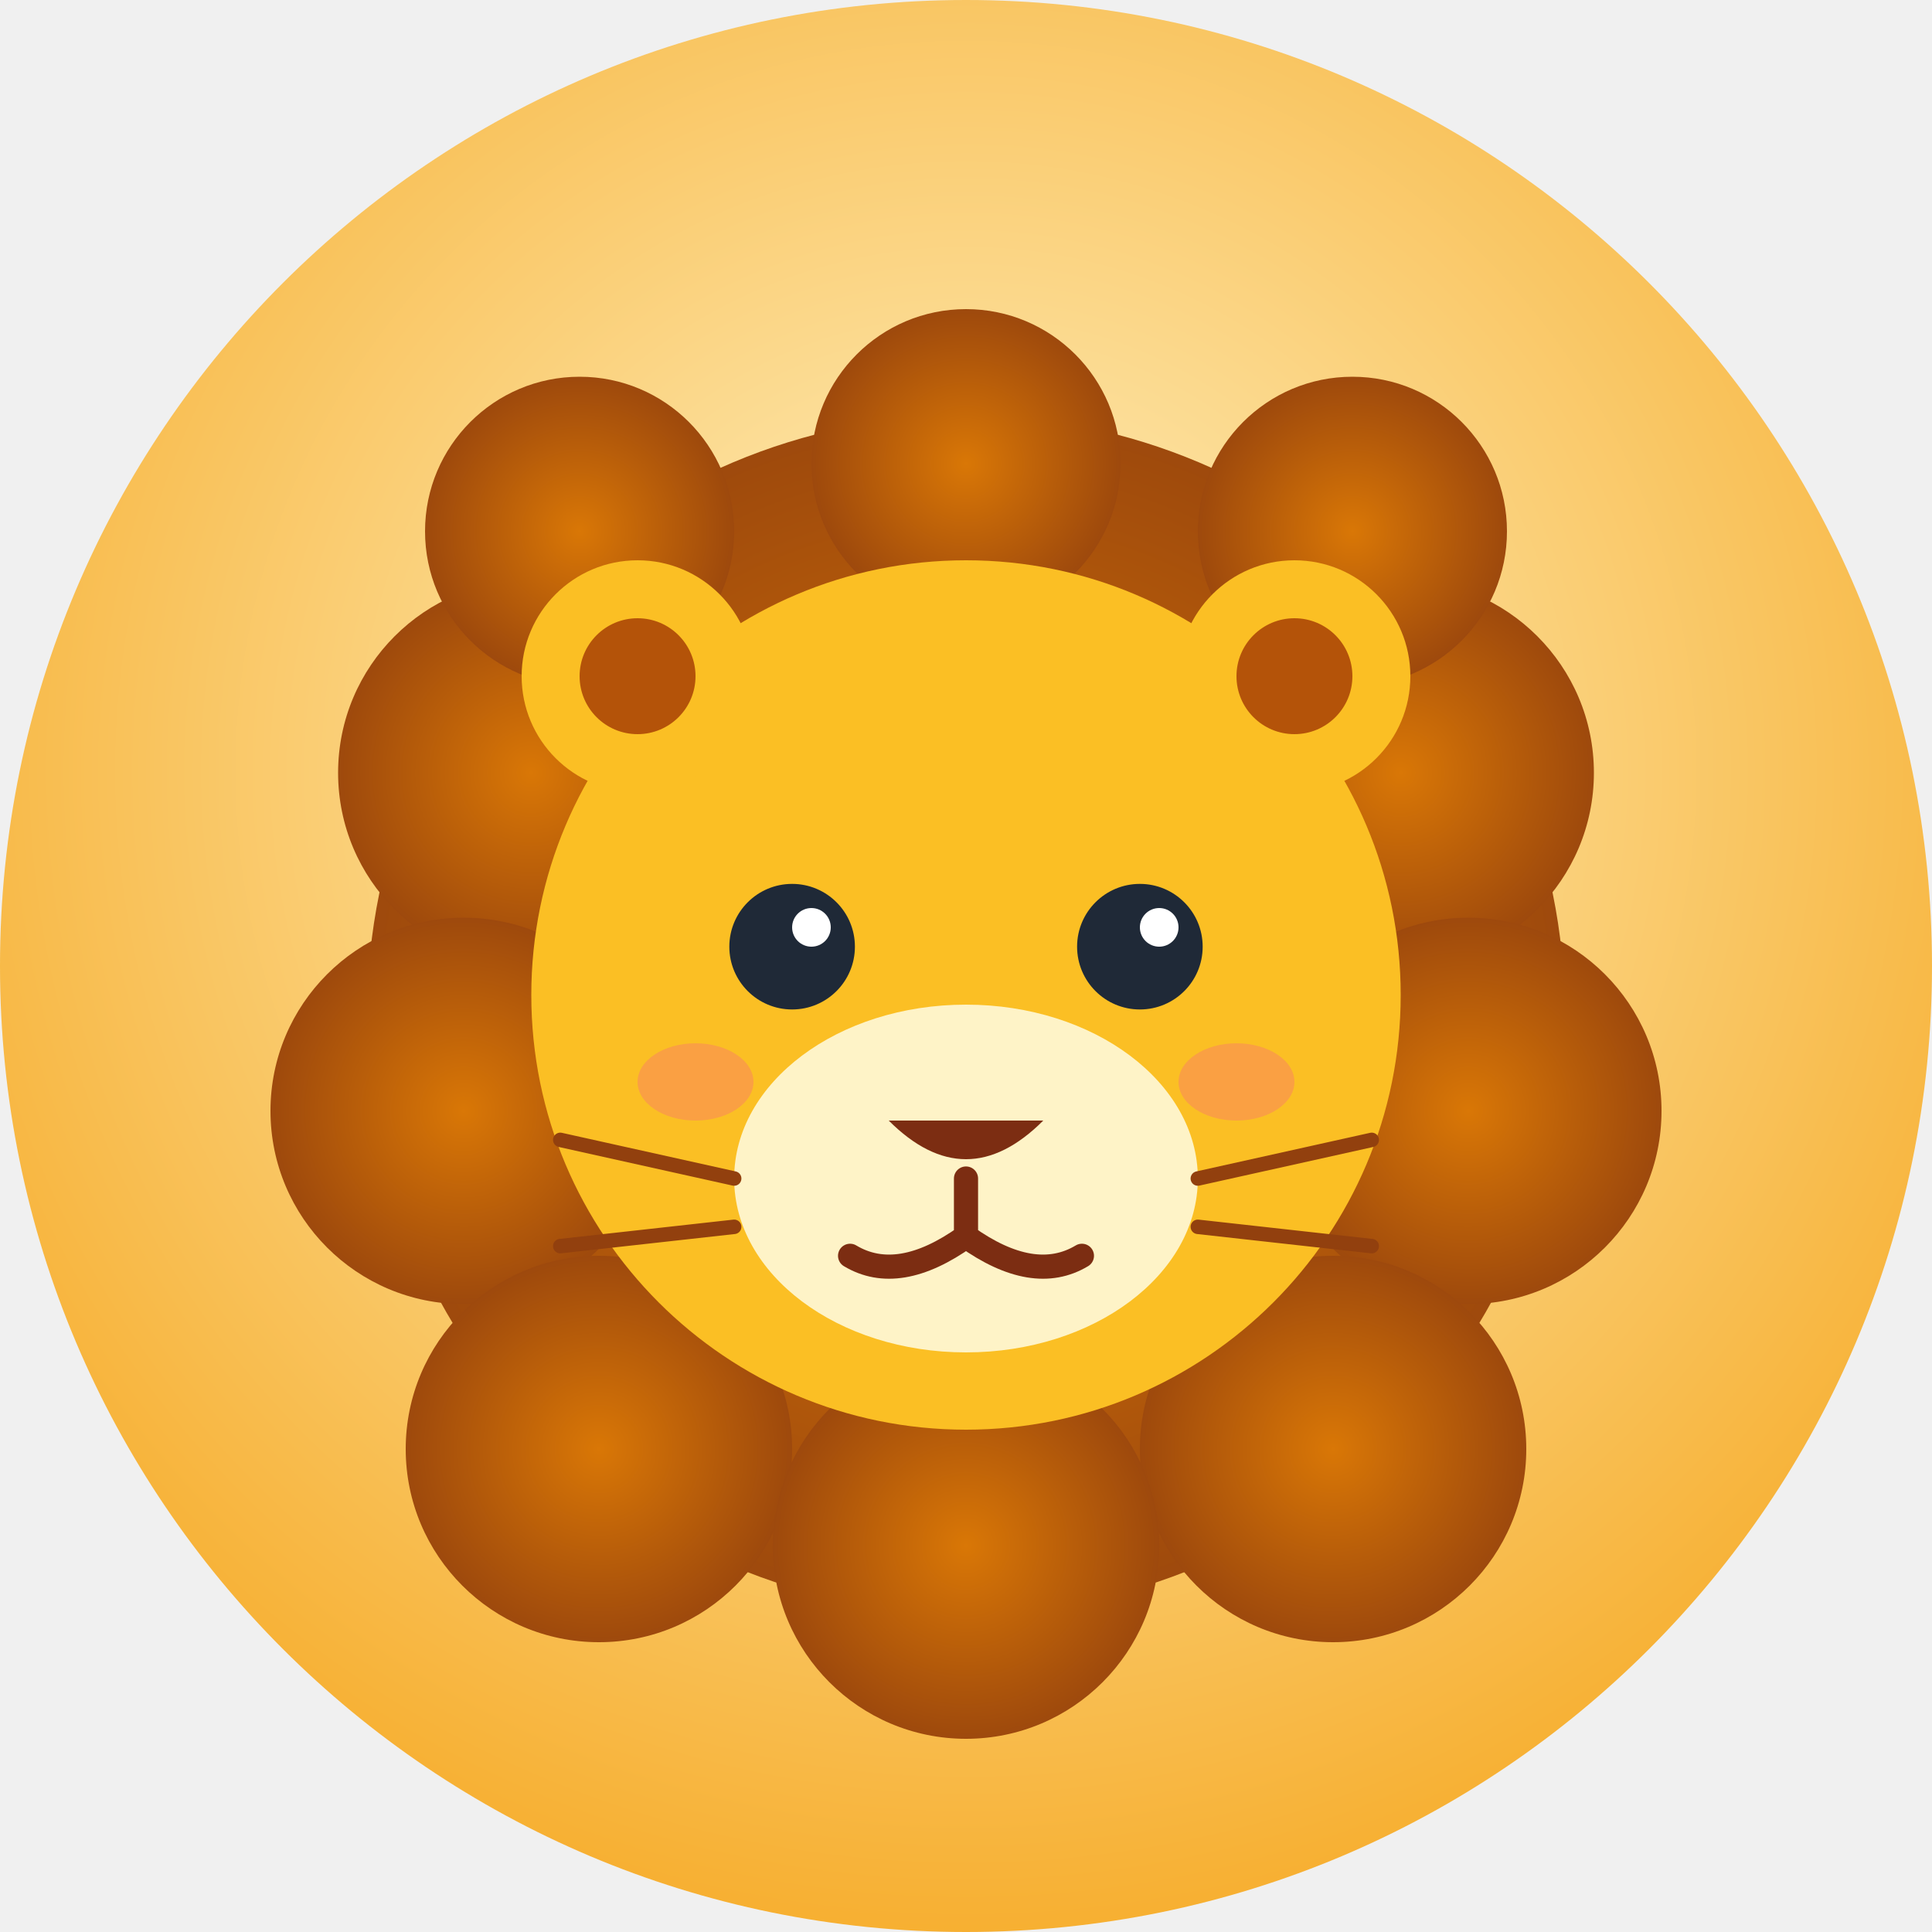
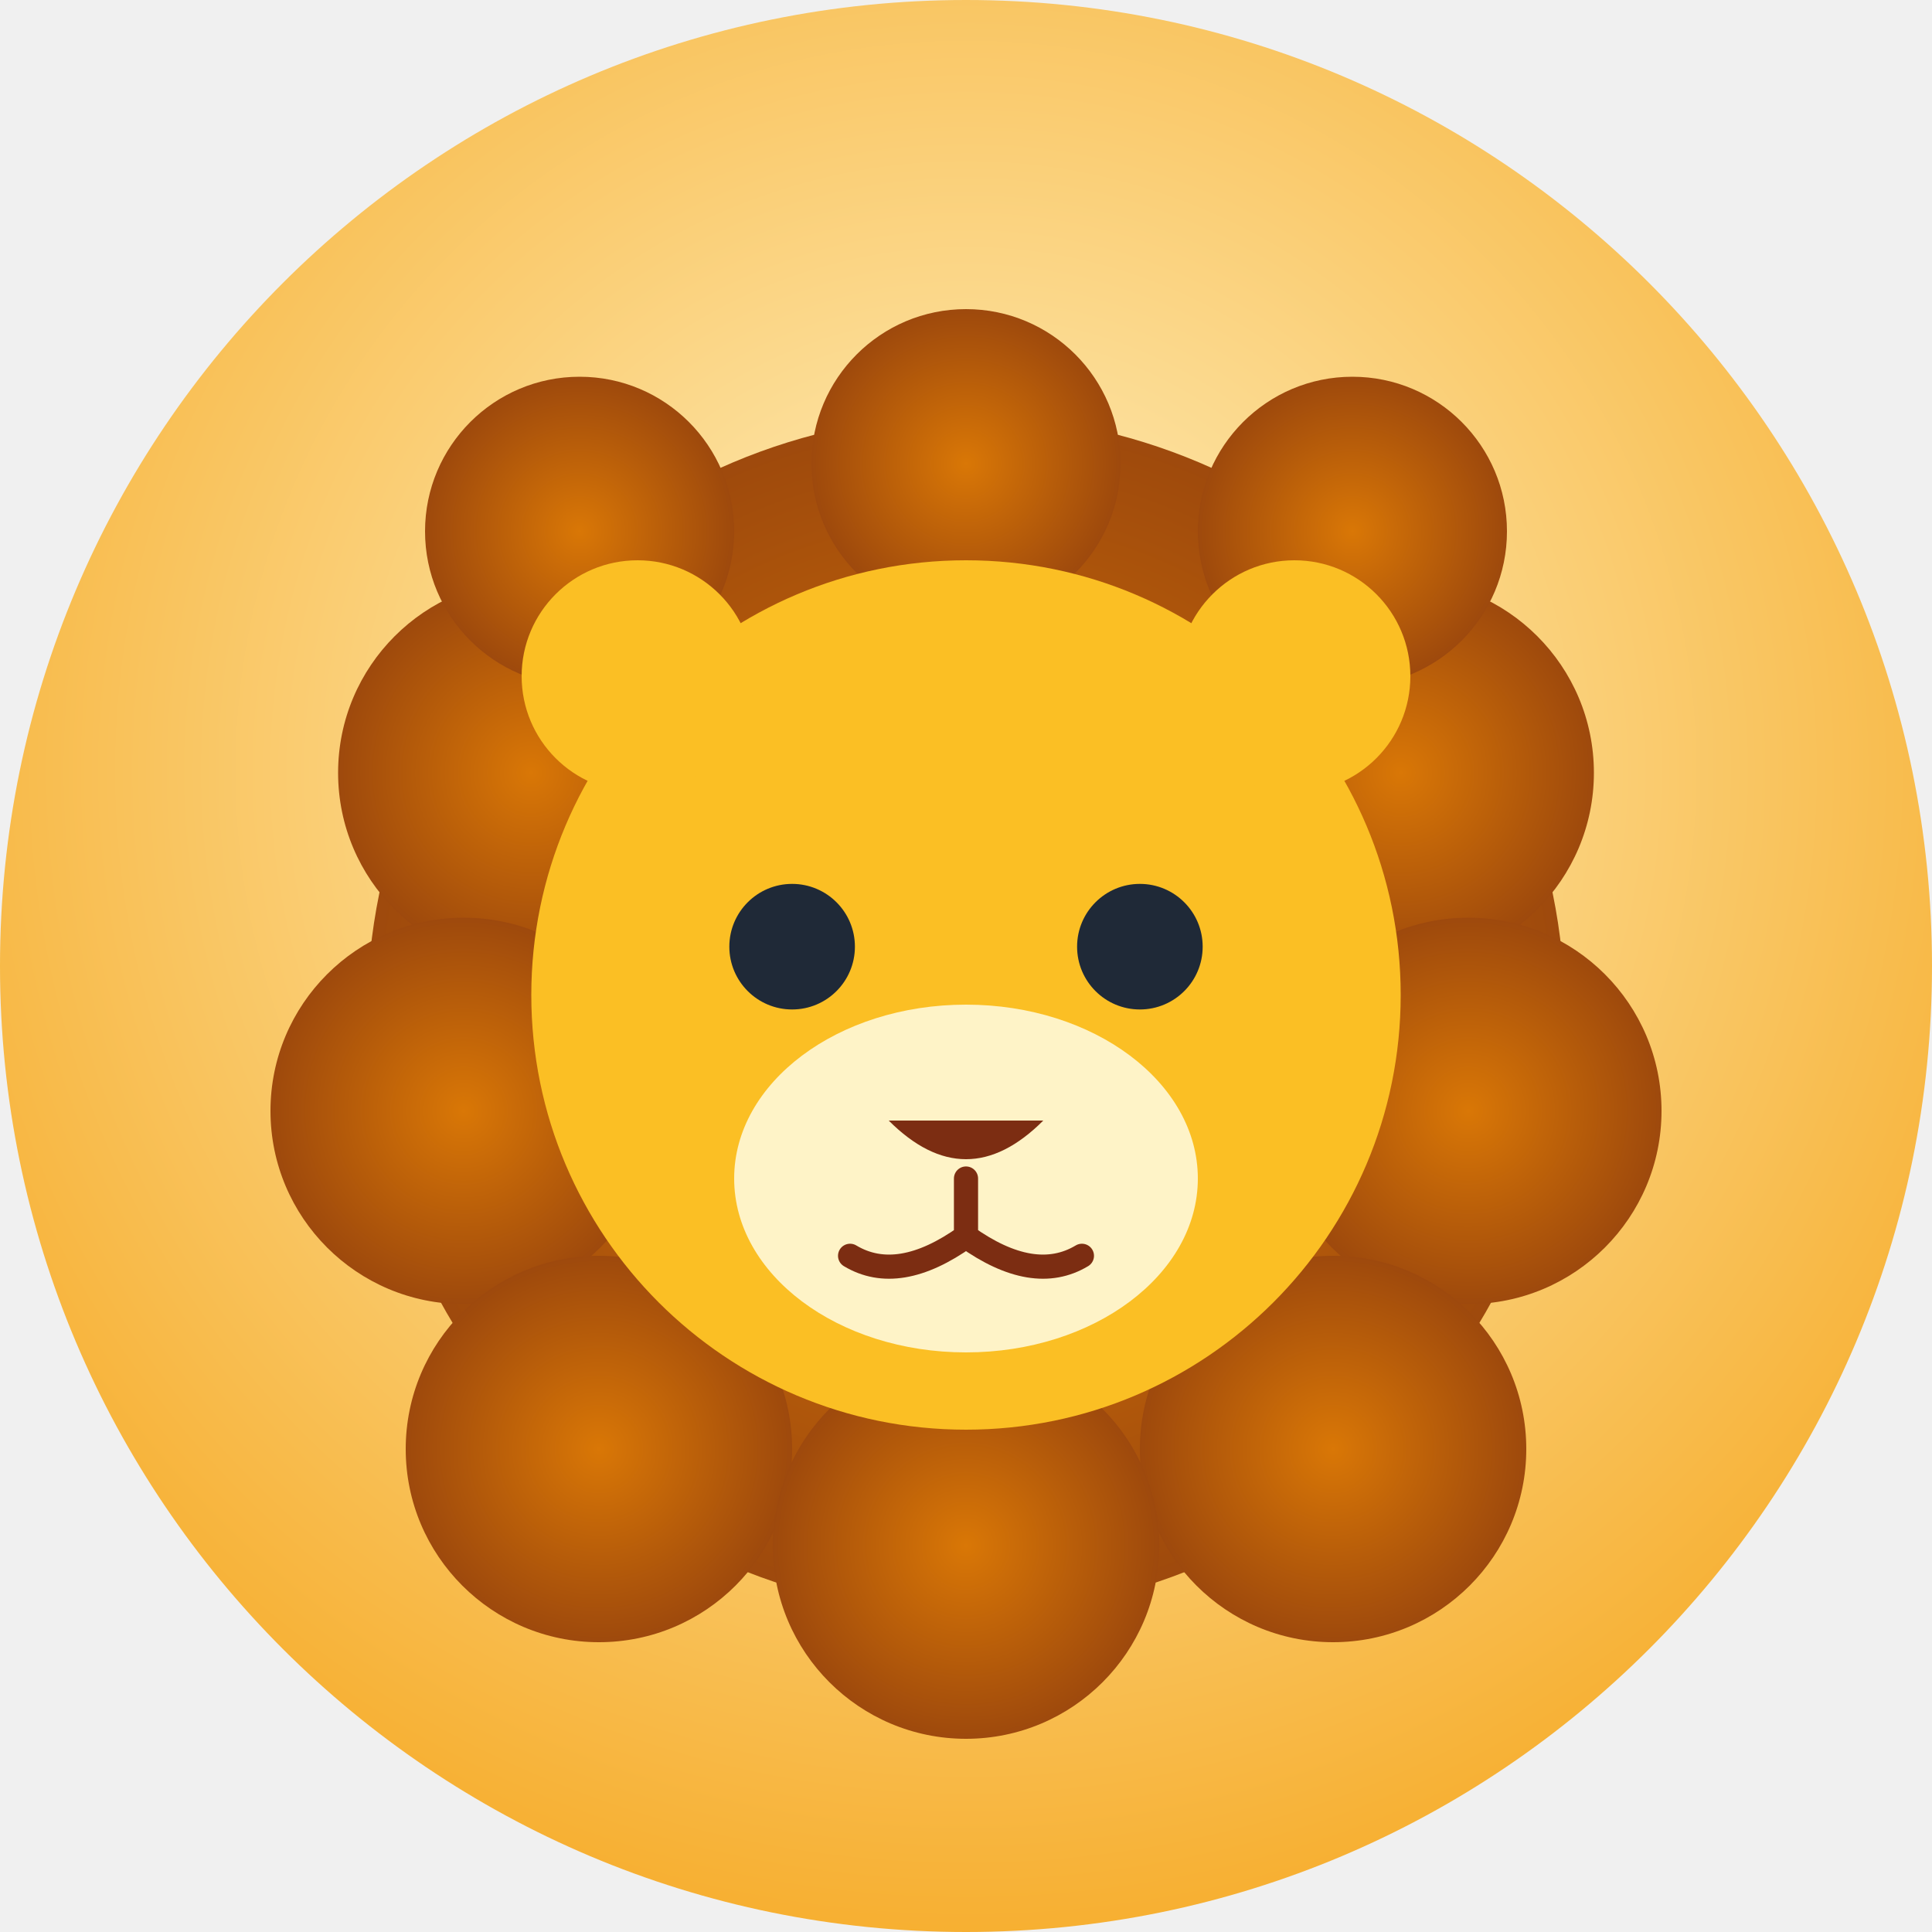
<svg xmlns="http://www.w3.org/2000/svg" viewBox="0 0 200 200">
  <defs>
    <radialGradient id="bg-l" cx="0.5" cy="0.4" r="0.75">
      <stop offset="0%" stop-color="#fef3c7" />
      <stop offset="100%" stop-color="#f59e0b" />
    </radialGradient>
    <radialGradient id="mane" cx="0.5" cy="0.5" r="0.6">
      <stop offset="0%" stop-color="#d97706" />
      <stop offset="100%" stop-color="#92400e" />
    </radialGradient>
  </defs>
  <circle cx="100" cy="100" r="100" fill="url(#bg-l)" />
  <g fill="url(#mane)">
    <circle cx="100" cy="105" r="62" />
    <circle cx="55" cy="80" r="20" />
    <circle cx="145" cy="80" r="20" />
    <circle cx="48" cy="115" r="20" />
    <circle cx="152" cy="115" r="20" />
    <circle cx="62" cy="150" r="20" />
    <circle cx="138" cy="150" r="20" />
    <circle cx="100" cy="160" r="20" />
    <circle cx="60" cy="55" r="16" />
    <circle cx="140" cy="55" r="16" />
    <circle cx="100" cy="48" r="16" />
  </g>
  <circle cx="100" cy="103" r="45" fill="#fbbf24" />
  <circle cx="66" cy="70" r="12" fill="#fbbf24" />
  <circle cx="134" cy="70" r="12" fill="#fbbf24" />
-   <circle cx="66" cy="70" r="6" fill="#b45309" />
-   <circle cx="134" cy="70" r="6" fill="#b45309" />
  <circle cx="82" cy="98" r="6.5" fill="#1f2937" />
  <circle cx="118" cy="98" r="6.5" fill="#1f2937" />
-   <circle cx="84" cy="96" r="2" fill="#fff" />
-   <circle cx="120" cy="96" r="2" fill="#fff" />
  <ellipse cx="100" cy="122" rx="24" ry="18" fill="#fef3c7" />
  <path d="M92 116 Q 100 124 108 116 Z" fill="#7c2d12" />
  <path d="M100 122 L 100 128 M 100 128 Q 93 133 88 130 M 100 128 Q 107 133 112 130" stroke="#7c2d12" stroke-width="2.5" fill="none" stroke-linecap="round" />
-   <path d="M76 122 L 58 118 M 76 127 L 58 129" stroke="#92400e" stroke-width="1.5" stroke-linecap="round" />
-   <path d="M124 122 L 142 118 M 124 127 L 142 129" stroke="#92400e" stroke-width="1.5" stroke-linecap="round" />
-   <ellipse cx="72" cy="112" rx="6" ry="4" fill="#f87171" opacity="0.4" />
-   <ellipse cx="128" cy="112" rx="6" ry="4" fill="#f87171" opacity="0.4" />
</svg>
